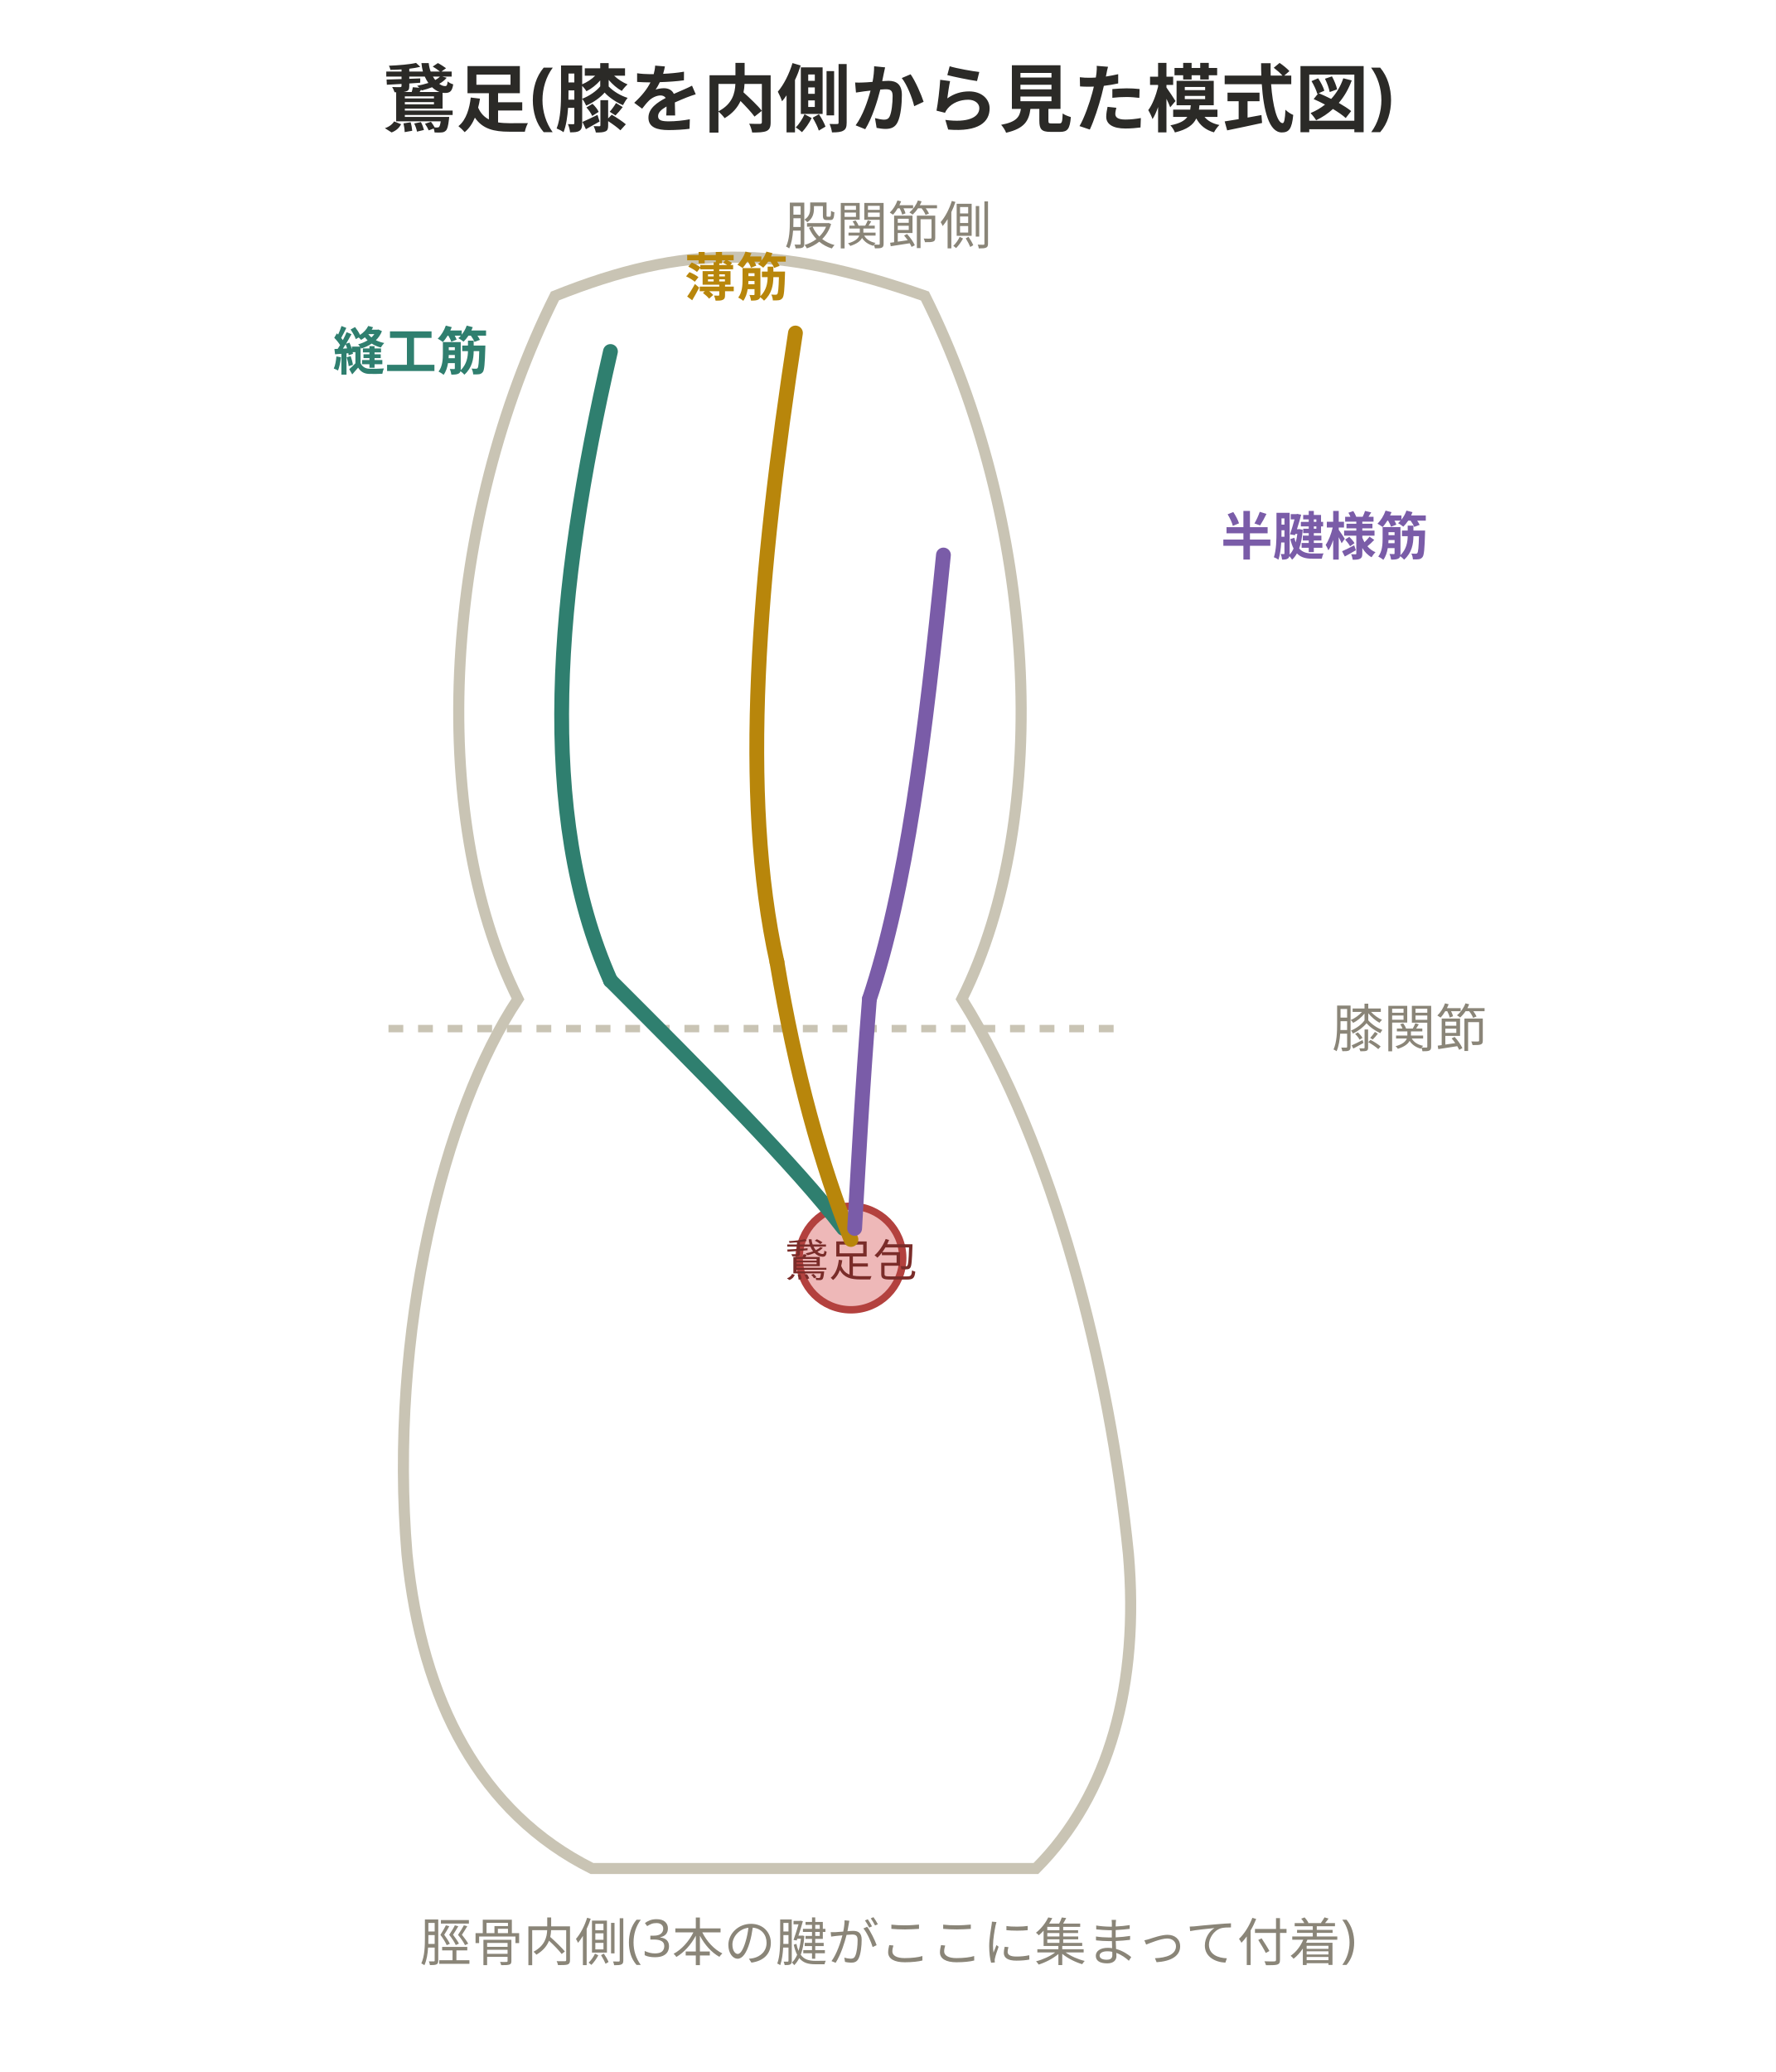
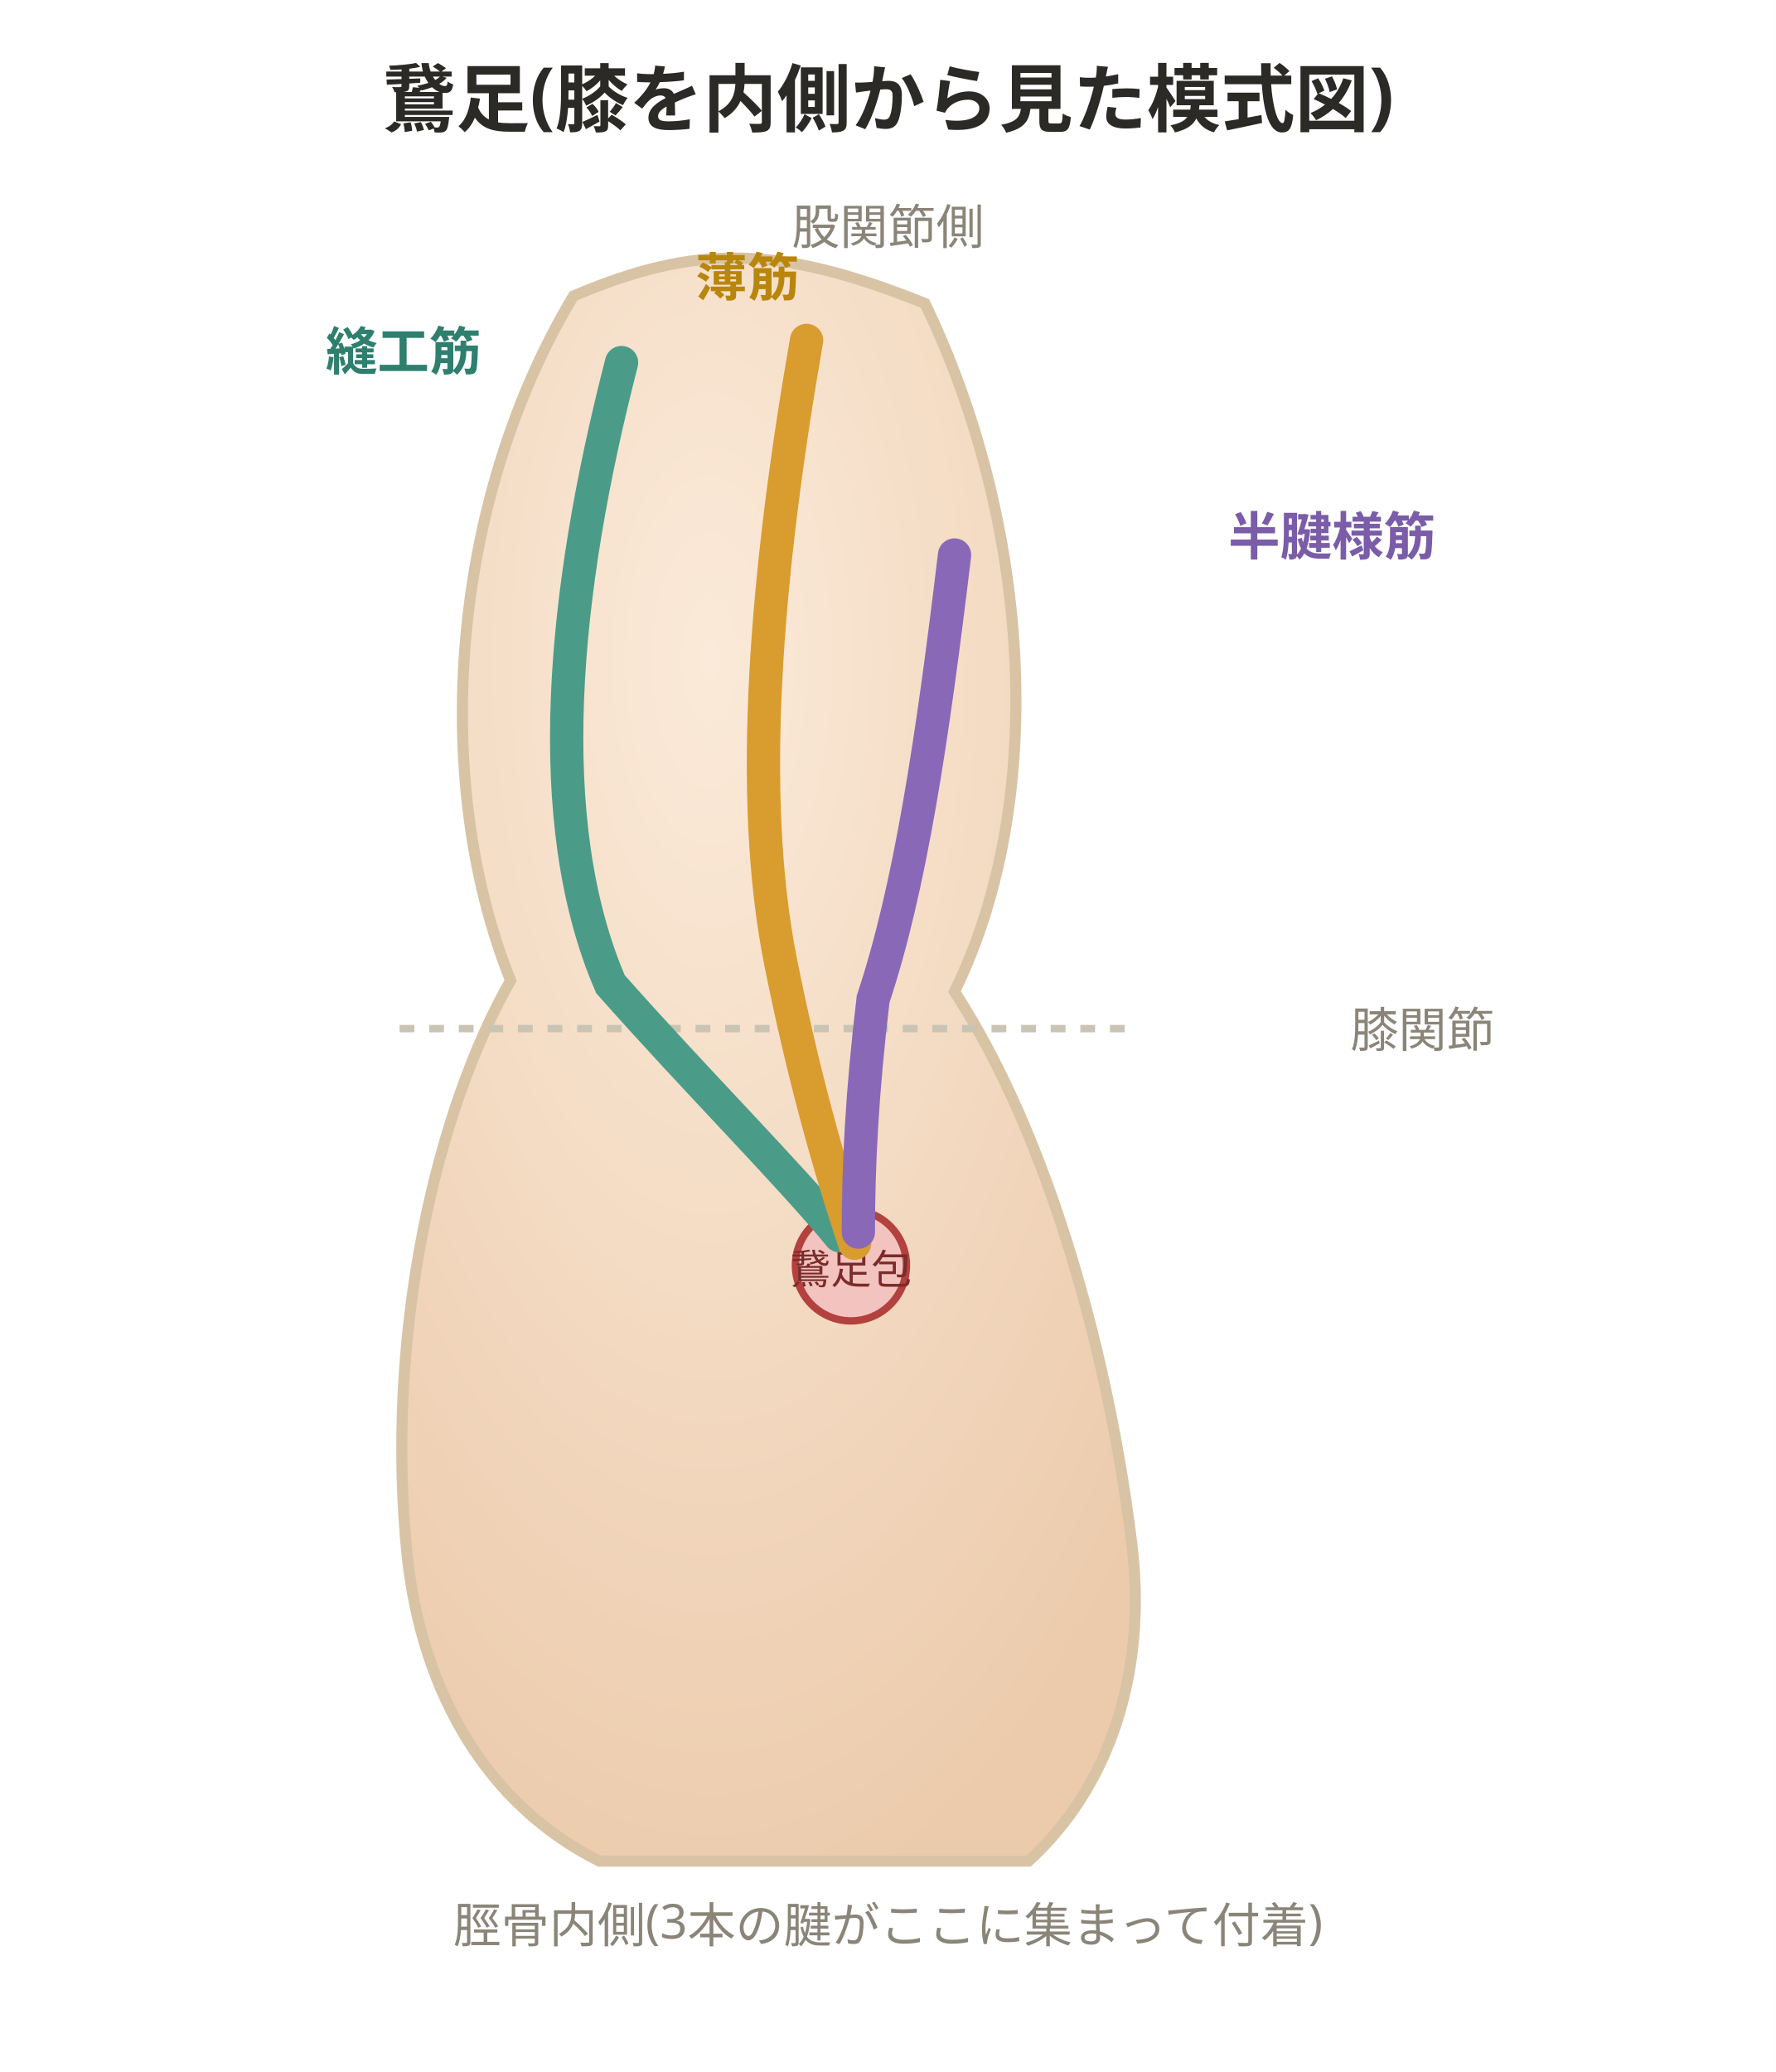
<svg xmlns="http://www.w3.org/2000/svg" viewBox="0 0 480 560" font-family="'Hiragino Sans','Yu Gothic',sans-serif">
+   <defs>
+     <radialGradient id="skin3" cx="42%" cy="25%" r="80%">
+       <stop offset="0%" stop-color="#fbead9" />
+       <stop offset="100%" stop-color="#eccbac" />
+     </radialGradient>
+   </defs>
  <rect width="480" height="560" fill="#ffffff" />
  <text x="240" y="34" text-anchor="middle" font-size="20" font-weight="700" fill="#2b2a27">鵞足(膝を内側から見た模式図)</text>
-   <text x="240" y="66" text-anchor="middle" font-size="14" fill="#8a8578">股関節側</text>
-   <path d="M150,80 C120,140 115,220 140,270 C120,300 105,360 110,420 C114,460 130,490 160,505 L280,505 C300,485 308,455 305,420 C300,370 285,310 260,270 C285,220 280,140 250,80 C210,66 185,66 150,80 Z" fill="none" stroke="#c9c4b4" stroke-width="3" />
-   <line x1="105" y1="278" x2="305" y2="278" stroke="#c9c4b4" stroke-width="2" stroke-dasharray="4 4" />
-   <text x="360" y="283" font-size="14" fill="#8a8578">膝関節</text>
-   <circle cx="230" cy="340" r="14" fill="#e79a9a" fill-opacity="0.7" stroke="#b3413e" stroke-width="2" />
-   <text x="230" y="345" text-anchor="middle" font-size="12" fill="#7a2c29">鵞足包</text>
-   <path d="M165,95 C150,160 145,220 165,265" fill="none" stroke="#2f7f6f" stroke-width="4" stroke-linecap="round" />
-   <path d="M165,265 C190,290 215,315 228,332" fill="none" stroke="#2f7f6f" stroke-width="4" stroke-linecap="round" />
-   <path d="M215,90 C205,155 200,215 210,260" fill="none" stroke="#b8860b" stroke-width="4" stroke-linecap="round" />
-   <path d="M210,260 C215,290 222,315 230,335" fill="none" stroke="#b8860b" stroke-width="4" stroke-linecap="round" />
-   <path d="M255,150 C250,200 245,240 235,270" fill="none" stroke="#7a5ca8" stroke-width="4" stroke-linecap="round" />
-   <path d="M235,270 C233,295 232,315 231,332" fill="none" stroke="#7a5ca8" stroke-width="4" stroke-linecap="round" />
-   <text x="90" y="100" font-size="14" fill="#2f7f6f" font-weight="600">縫工筋</text>
-   <text x="185" y="80" font-size="14" fill="#b8860b" font-weight="600">薄筋</text>
-   <text x="330" y="150" font-size="14" fill="#7a5ca8" font-weight="600">半腱様筋</text>
-   <text x="240" y="530" text-anchor="middle" font-size="14" fill="#8a8578">脛骨内側(3本の腱がここに集まって付着)</text>
+   <text x="240" y="66" text-anchor="middle" font-size="13" fill="#8a8578">股関節側</text>
+   <path d="M155,80 C122,135 116,210 138,265            C118,300 104,360 110,420            C114,458 132,488 162,503            L278,503            C300,483 310,452 306,418            C300,368 284,308 258,268            C284,215 278,140 250,82            C210,66 188,66 155,80 Z" fill="url(#skin3)" stroke="#d8c3a5" stroke-width="3" />
+   <line x1="108" y1="278" x2="308" y2="278" stroke="#c9c4b4" stroke-width="2" stroke-dasharray="4 4" />
+   <text x="365" y="283" font-size="13" fill="#8a8578">膝関節</text>
+   <circle cx="230" cy="342" r="15" fill="#f3c3bf" stroke="#b3413e" stroke-width="2" />
+   <text x="230" y="347" text-anchor="middle" font-size="11" fill="#7a2c29">鵞足包</text>
+   <path d="M168,98 C152,160 146,222 165,266 C188,292 213,317 227,334" fill="none" stroke="#4a9c89" stroke-width="9" stroke-linecap="round" />
+   <path d="M218,92 C207,155 202,215 211,260 C217,290 224,315 231,336" fill="none" stroke="#d99c2e" stroke-width="9" stroke-linecap="round" />
+   <path d="M258,150 C252,200 246,240 236,270 C233,295 232,315 232,333" fill="none" stroke="#8a68b8" stroke-width="9" stroke-linecap="round" />
+   <text x="88" y="100" font-size="14" fill="#2f7f6f" font-weight="600">縫工筋</text>
+   <text x="188" y="80" font-size="14" fill="#b8860b" font-weight="600">薄筋</text>
+   <text x="332" y="150" font-size="14" fill="#7a5ca8" font-weight="600">半腱様筋</text>
+   <text x="240" y="525" text-anchor="middle" font-size="13" fill="#8a8578">脛骨内側(3本の腱がここに集まって付着)</text>
</svg>
